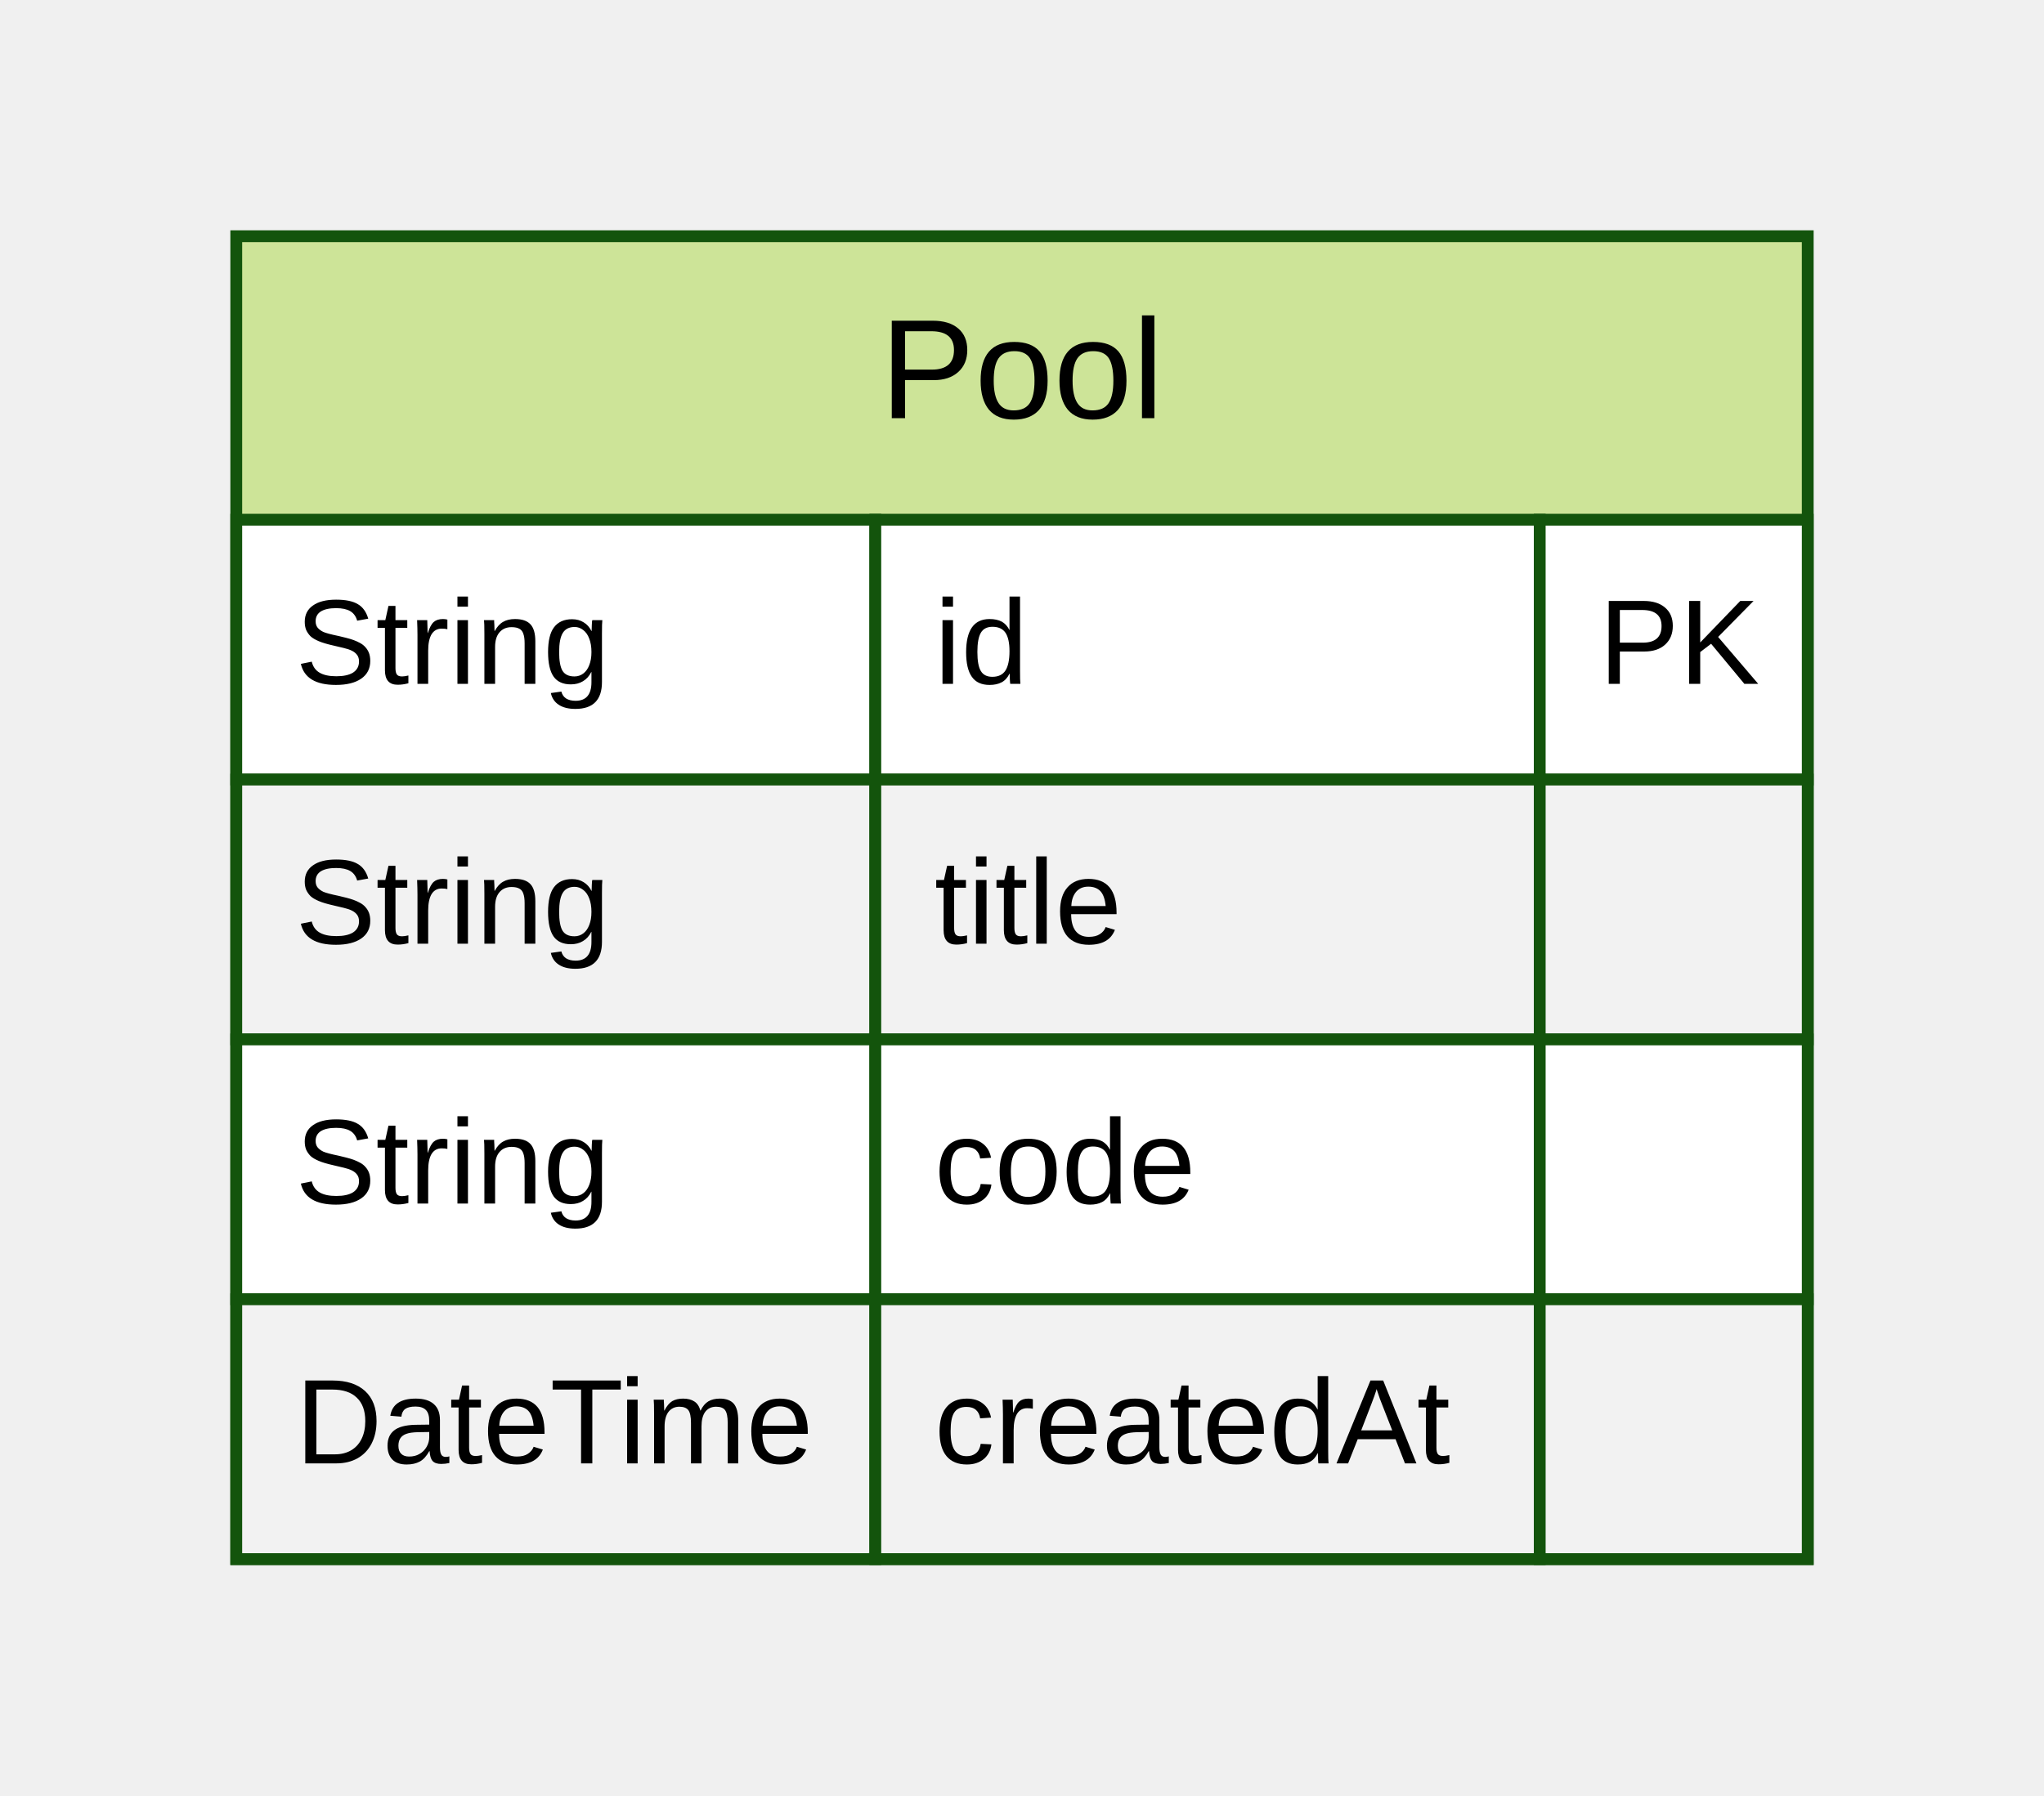
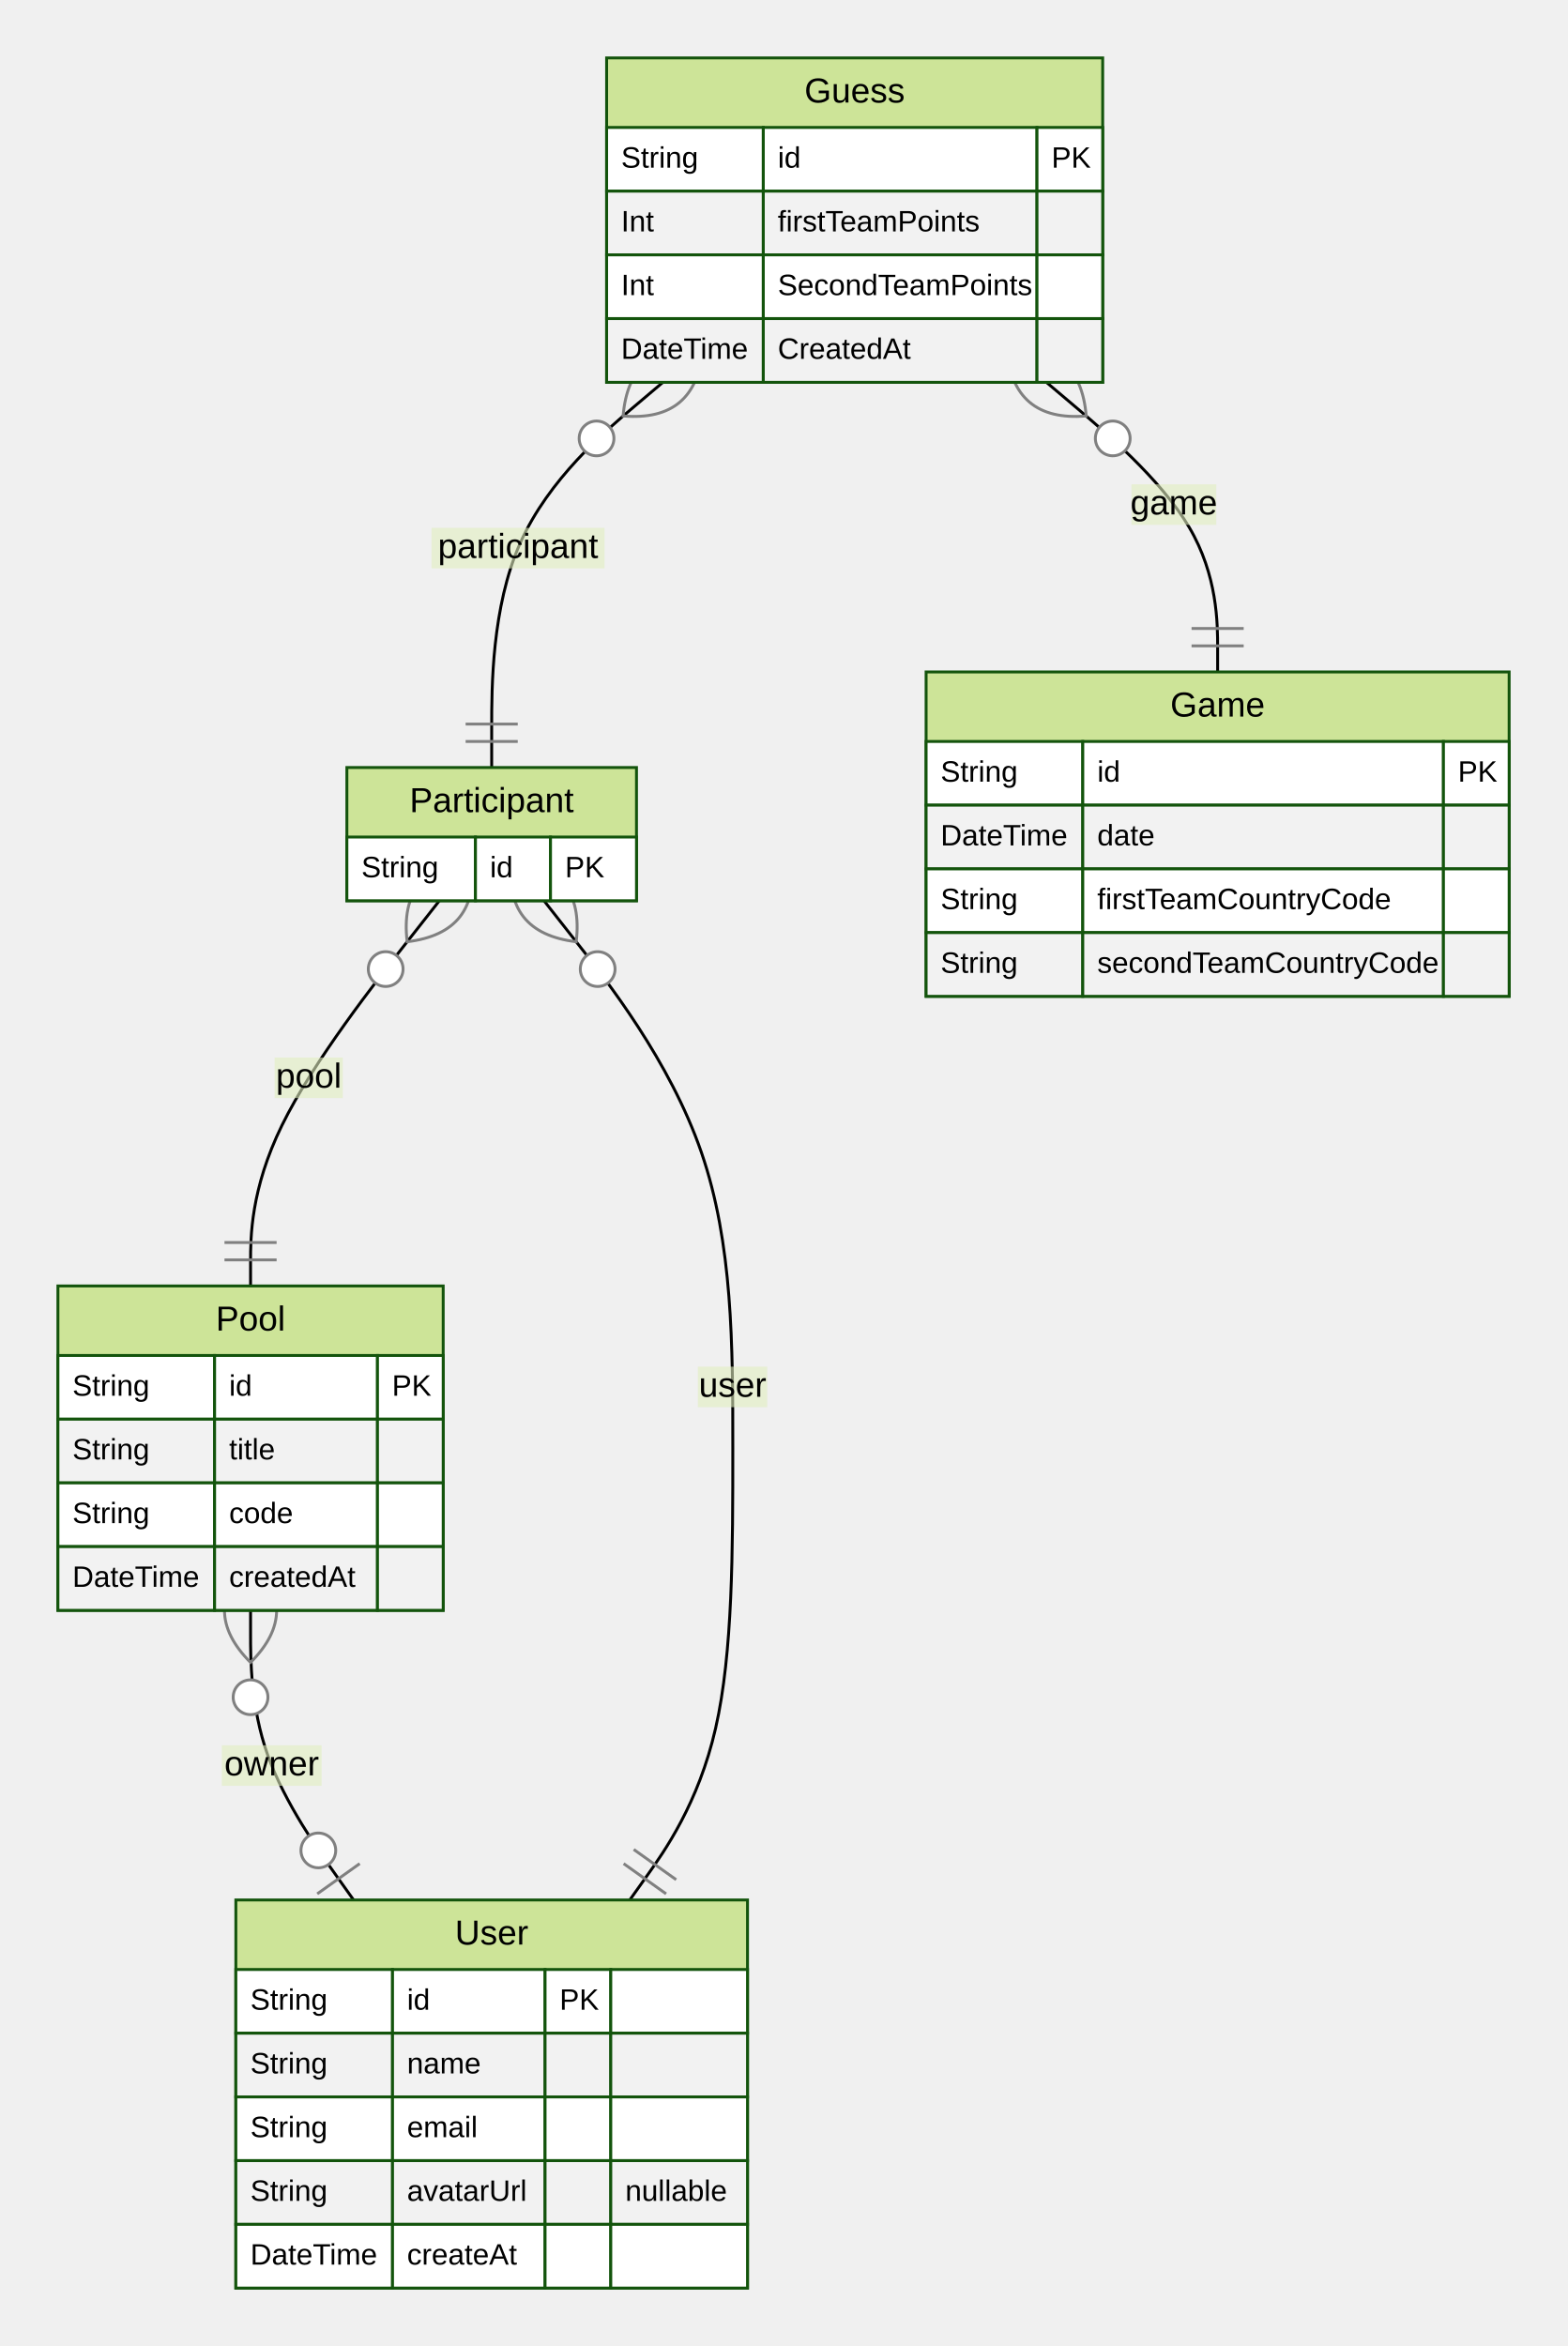
- <svg xmlns="http://www.w3.org/2000/svg" aria-labelledby="chart-title-mermaid-0 chart-desc-mermaid-0" role="img" viewBox="0 0 173.026 152" style="max-width: 173.026px; background-color: white;" width="100%" id="mermaid-0">
+ <svg xmlns="http://www.w3.org/2000/svg" aria-labelledby="chart-title-mermaid-0 chart-desc-mermaid-0" role="img" viewBox="0 0 541.082 810" style="max-width: 541.082px; background-color: white;" width="100%" id="mermaid-0">
  <style>#mermaid-0 {font-family:"trebuchet ms",verdana,arial,sans-serif;font-size:16px;fill:#000000;}#mermaid-0 .error-icon{fill:#552222;}#mermaid-0 .error-text{fill:#552222;stroke:#552222;}#mermaid-0 .edge-thickness-normal{stroke-width:2px;}#mermaid-0 .edge-thickness-thick{stroke-width:3.5px;}#mermaid-0 .edge-pattern-solid{stroke-dasharray:0;}#mermaid-0 .edge-pattern-dashed{stroke-dasharray:3;}#mermaid-0 .edge-pattern-dotted{stroke-dasharray:2;}#mermaid-0 .marker{fill:#000000;stroke:#000000;}#mermaid-0 .marker.cross{stroke:#000000;}#mermaid-0 svg{font-family:"trebuchet ms",verdana,arial,sans-serif;font-size:16px;}#mermaid-0 .entityBox{fill:#cde498;stroke:#13540c;}#mermaid-0 .attributeBoxOdd{fill:#ffffff;stroke:#13540c;}#mermaid-0 .attributeBoxEven{fill:#f2f2f2;stroke:#13540c;}#mermaid-0 .relationshipLabelBox{fill:hsl(78.158, 58.462%, 84.51%);opacity:0.7;background-color:hsl(78.158, 58.462%, 84.51%);}#mermaid-0 .relationshipLabelBox rect{opacity:0.5;}#mermaid-0 .relationshipLine{stroke:#000000;}#mermaid-0 :root{--mermaid-font-family:"trebuchet ms",verdana,arial,sans-serif;}</style>
  <g />
  <defs>
    <marker orient="auto" markerHeight="18" markerWidth="18" refY="9" refX="0" id="ONLY_ONE_START">
      <path d="M9,0 L9,18 M15,0 L15,18" fill="none" stroke="gray" />
    </marker>
  </defs>
  <defs>
    <marker orient="auto" markerHeight="18" markerWidth="18" refY="9" refX="18" id="ONLY_ONE_END">
      <path d="M3,0 L3,18 M9,0 L9,18" fill="none" stroke="gray" />
    </marker>
  </defs>
  <defs>
    <marker orient="auto" markerHeight="18" markerWidth="30" refY="9" refX="0" id="ZERO_OR_ONE_START">
      <circle r="6" cy="9" cx="21" fill="white" stroke="gray" />
      <path d="M9,0 L9,18" fill="none" stroke="gray" />
    </marker>
  </defs>
  <defs>
    <marker orient="auto" markerHeight="18" markerWidth="30" refY="9" refX="30" id="ZERO_OR_ONE_END">
      <circle r="6" cy="9" cx="9" fill="white" stroke="gray" />
      <path d="M21,0 L21,18" fill="none" stroke="gray" />
    </marker>
  </defs>
  <defs>
    <marker orient="auto" markerHeight="36" markerWidth="45" refY="18" refX="18" id="ONE_OR_MORE_START">
      <path d="M0,18 Q 18,0 36,18 Q 18,36 0,18 M42,9 L42,27" fill="none" stroke="gray" />
    </marker>
  </defs>
  <defs>
    <marker orient="auto" markerHeight="36" markerWidth="45" refY="18" refX="27" id="ONE_OR_MORE_END">
      <path d="M3,9 L3,27 M9,18 Q27,0 45,18 Q27,36 9,18" fill="none" stroke="gray" />
    </marker>
  </defs>
  <defs>
    <marker orient="auto" markerHeight="36" markerWidth="57" refY="18" refX="18" id="ZERO_OR_MORE_START">
      <circle r="6" cy="18" cx="48" fill="white" stroke="gray" />
      <path d="M0,18 Q18,0 36,18 Q18,36 0,18" fill="none" stroke="gray" />
    </marker>
  </defs>
  <defs>
    <marker orient="auto" markerHeight="36" markerWidth="57" refY="18" refX="39" id="ZERO_OR_MORE_END">
      <circle r="6" cy="18" cx="9" fill="white" stroke="gray" />
      <path d="M21,18 Q39,0 57,18 Q39,36 21,18" fill="none" stroke="gray" />
    </marker>
  </defs>
-   <g transform="translate(20,20 )" id="Pool">
+   <path marker-start="url(#ZERO_OR_MORE_START)" marker-end="url(#ZERO_OR_ONE_END)" fill="none" stroke="gray" d="M86.513,556L86.513,564.333C86.513,572.667,86.513,589.333,92.443,606C98.373,622.667,110.233,639.333,116.163,647.667L122.093,656" class="er relationshipLine" />
+   <path marker-start="url(#ZERO_OR_MORE_START)" marker-end="url(#ONLY_ONE_END)" fill="none" stroke="gray" d="M187.835,311L198.7,324.833C209.565,338.667,231.296,366.333,242.161,397.833C253.026,429.333,253.026,464.667,253.026,500C253.026,535.333,253.026,570.667,247.096,596.667C241.167,622.667,229.307,639.333,223.377,647.667L217.447,656" class="er relationshipLine" />
+   <path marker-start="url(#ZERO_OR_MORE_START)" marker-end="url(#ONLY_ONE_END)" fill="none" stroke="gray" d="M151.705,311L140.839,324.833C129.974,338.667,108.244,366.333,97.378,388.5C86.513,410.667,86.513,427.333,86.513,435.667L86.513,444" class="er relationshipLine" />
+   <path marker-start="url(#ZERO_OR_MORE_START)" marker-end="url(#ONLY_ONE_END)" fill="none" stroke="gray" d="M228.887,132L219.034,140.333C209.181,148.667,189.476,165.333,179.623,187.5C169.77,209.667,169.77,237.333,169.77,251.167L169.77,265" class="er relationshipLine" />
+   <path marker-start="url(#ZERO_OR_MORE_START)" marker-end="url(#ONLY_ONE_END)" fill="none" stroke="gray" d="M361.309,132L371.162,140.333C381.015,148.667,400.72,165.333,410.573,182C420.426,198.667,420.426,215.333,420.426,223.667L420.426,232" class="er relationshipLine" />
+   <g transform="translate(20,444 )" id="Pool">
    <rect height="112" width="133.026" y="0" x="0" stroke="gray" fill-opacity="100%" fill="honeydew" class="er entityBox" />
    <text transform="translate(66.51321,12)" style="font-family: &quot;trebuchet ms&quot;, verdana, arial, sans-serif;; font-size: 12px" text-anchor="middle" dominant-baseline="middle" y="0" x="0" id="entity-Pool" class="er entityLabel">Pool</text>
    <rect height="22" width="54.096" y="24" x="0" stroke="gray" fill-opacity="100%" fill="honeydew" class="er attributeBoxOdd" />
    <text transform="translate(5,35)" style="font-family: &quot;trebuchet ms&quot;, verdana, arial, sans-serif;; font-size: 10.2px" text-anchor="left" dominant-baseline="middle" y="0" x="0" id="entity-Pool-attr-1-type" class="er entityLabel">String</text>
    <rect height="22" width="56.243" y="24" x="54.096" stroke="gray" fill-opacity="100%" fill="honeydew" class="er attributeBoxOdd" />
    <text transform="translate(59.09555,35)" style="font-family: &quot;trebuchet ms&quot;, verdana, arial, sans-serif;; font-size: 10.2px" text-anchor="left" dominant-baseline="middle" y="0" x="0" id="entity-Pool-attr-1-name" class="er entityLabel">id</text>
    <rect height="22" width="22.688" y="24" x="110.339" stroke="gray" fill-opacity="100%" fill="honeydew" class="er attributeBoxOdd" />
    <text transform="translate(115.3387,35)" style="font-family: &quot;trebuchet ms&quot;, verdana, arial, sans-serif;; font-size: 10.2px" text-anchor="left" dominant-baseline="middle" y="0" x="0" id="entity-Pool-attr-1-key" class="er entityLabel">PK</text>
    <rect height="22" width="54.096" y="46" x="0" stroke="gray" fill-opacity="100%" fill="honeydew" class="er attributeBoxEven" />
    <text transform="translate(5,57)" style="font-family: &quot;trebuchet ms&quot;, verdana, arial, sans-serif;; font-size: 10.2px" text-anchor="left" dominant-baseline="middle" y="0" x="0" id="entity-Pool-attr-2-type" class="er entityLabel">String</text>
    <rect height="22" width="56.243" y="46" x="54.096" stroke="gray" fill-opacity="100%" fill="honeydew" class="er attributeBoxEven" />
    <text transform="translate(59.09555,57)" style="font-family: &quot;trebuchet ms&quot;, verdana, arial, sans-serif;; font-size: 10.2px" text-anchor="left" dominant-baseline="middle" y="0" x="0" id="entity-Pool-attr-2-name" class="er entityLabel">title</text>
    <rect height="22" width="22.688" y="46" x="110.339" stroke="gray" fill-opacity="100%" fill="honeydew" class="er attributeBoxEven" />
    <text transform="translate(115.3387,57)" style="font-family: &quot;trebuchet ms&quot;, verdana, arial, sans-serif;; font-size: 10.2px" text-anchor="left" dominant-baseline="middle" y="0" x="0" id="entity-Pool-attr-2-key" class="er entityLabel" />
    <rect height="22" width="54.096" y="68" x="0" stroke="gray" fill-opacity="100%" fill="honeydew" class="er attributeBoxOdd" />
    <text transform="translate(5,79)" style="font-family: &quot;trebuchet ms&quot;, verdana, arial, sans-serif;; font-size: 10.2px" text-anchor="left" dominant-baseline="middle" y="0" x="0" id="entity-Pool-attr-3-type" class="er entityLabel">String</text>
    <rect height="22" width="56.243" y="68" x="54.096" stroke="gray" fill-opacity="100%" fill="honeydew" class="er attributeBoxOdd" />
    <text transform="translate(59.09555,79)" style="font-family: &quot;trebuchet ms&quot;, verdana, arial, sans-serif;; font-size: 10.2px" text-anchor="left" dominant-baseline="middle" y="0" x="0" id="entity-Pool-attr-3-name" class="er entityLabel">code</text>
    <rect height="22" width="22.688" y="68" x="110.339" stroke="gray" fill-opacity="100%" fill="honeydew" class="er attributeBoxOdd" />
    <text transform="translate(115.3387,79)" style="font-family: &quot;trebuchet ms&quot;, verdana, arial, sans-serif;; font-size: 10.2px" text-anchor="left" dominant-baseline="middle" y="0" x="0" id="entity-Pool-attr-3-key" class="er entityLabel" />
    <rect height="22" width="54.096" y="90" x="0" stroke="gray" fill-opacity="100%" fill="honeydew" class="er attributeBoxEven" />
    <text transform="translate(5,101)" style="font-family: &quot;trebuchet ms&quot;, verdana, arial, sans-serif;; font-size: 10.2px" text-anchor="left" dominant-baseline="middle" y="0" x="0" id="entity-Pool-attr-4-type" class="er entityLabel">DateTime</text>
    <rect height="22" width="56.243" y="90" x="54.096" stroke="gray" fill-opacity="100%" fill="honeydew" class="er attributeBoxEven" />
    <text transform="translate(59.09555,101)" style="font-family: &quot;trebuchet ms&quot;, verdana, arial, sans-serif;; font-size: 10.2px" text-anchor="left" dominant-baseline="middle" y="0" x="0" id="entity-Pool-attr-4-name" class="er entityLabel">createdAt</text>
    <rect height="22" width="22.688" y="90" x="110.339" stroke="gray" fill-opacity="100%" fill="honeydew" class="er attributeBoxEven" />
    <text transform="translate(115.3387,101)" style="font-family: &quot;trebuchet ms&quot;, verdana, arial, sans-serif;; font-size: 10.2px" text-anchor="left" dominant-baseline="middle" y="0" x="0" id="entity-Pool-attr-4-key" class="er entityLabel" />
  </g>
+   <g transform="translate(119.7698,265 )" id="Participant">
+     <rect height="46" width="100" y="0" x="0" stroke="gray" fill-opacity="100%" fill="honeydew" class="er entityBox" />
+     <text transform="translate(50,12)" style="font-family: &quot;trebuchet ms&quot;, verdana, arial, sans-serif;; font-size: 12px" text-anchor="middle" dominant-baseline="middle" y="0" x="0" id="entity-Participant" class="er entityLabel">Participant</text>
+     <rect height="22" width="44.399" y="24" x="0" stroke="gray" fill-opacity="100%" fill="honeydew" class="er attributeBoxOdd" />
+     <text transform="translate(5,35)" style="font-family: &quot;trebuchet ms&quot;, verdana, arial, sans-serif;; font-size: 10.2px" text-anchor="left" dominant-baseline="middle" y="0" x="0" id="entity-Participant-attr-1-type" class="er entityLabel">String</text>
+     <rect height="22" width="25.911" y="24" x="44.399" stroke="gray" fill-opacity="100%" fill="honeydew" class="er attributeBoxOdd" />
+     <text transform="translate(49.39862,35)" style="font-family: &quot;trebuchet ms&quot;, verdana, arial, sans-serif;; font-size: 10.2px" text-anchor="left" dominant-baseline="middle" y="0" x="0" id="entity-Participant-attr-1-name" class="er entityLabel">id</text>
+     <rect height="22" width="29.69" y="24" x="70.31" stroke="gray" fill-opacity="100%" fill="honeydew" class="er attributeBoxOdd" />
+     <text transform="translate(75.30976,35)" style="font-family: &quot;trebuchet ms&quot;, verdana, arial, sans-serif;; font-size: 10.2px" text-anchor="left" dominant-baseline="middle" y="0" x="0" id="entity-Participant-attr-1-key" class="er entityLabel">PK</text>
+   </g>
+   <g transform="translate(81.436,656 )" id="User">
+     <rect height="134" width="176.668" y="0" x="0" stroke="gray" fill-opacity="100%" fill="honeydew" class="er entityBox" />
+     <text transform="translate(88.33382,12)" style="font-family: &quot;trebuchet ms&quot;, verdana, arial, sans-serif;; font-size: 12px" text-anchor="middle" dominant-baseline="middle" y="0" x="0" id="entity-User" class="er entityLabel">User</text>
+     <rect height="22" width="54.096" y="24" x="0" stroke="gray" fill-opacity="100%" fill="honeydew" class="er attributeBoxOdd" />
+     <text transform="translate(5,35)" style="font-family: &quot;trebuchet ms&quot;, verdana, arial, sans-serif;; font-size: 10.2px" text-anchor="left" dominant-baseline="middle" y="0" x="0" id="entity-User-attr-1-type" class="er entityLabel">String</text>
+     <rect height="22" width="52.672" y="24" x="54.096" stroke="gray" fill-opacity="100%" fill="honeydew" class="er attributeBoxOdd" />
+     <text transform="translate(59.09555,35)" style="font-family: &quot;trebuchet ms&quot;, verdana, arial, sans-serif;; font-size: 10.2px" text-anchor="left" dominant-baseline="middle" y="0" x="0" id="entity-User-attr-1-name" class="er entityLabel">id</text>
+     <rect height="22" width="22.688" y="24" x="106.767" stroke="gray" fill-opacity="100%" fill="honeydew" class="er attributeBoxOdd" />
+     <text transform="translate(111.7674,35)" style="font-family: &quot;trebuchet ms&quot;, verdana, arial, sans-serif;; font-size: 10.2px" text-anchor="left" dominant-baseline="middle" y="0" x="0" id="entity-User-attr-1-key" class="er entityLabel">PK</text>
+     <rect height="22" width="47.213" y="24" x="129.455" stroke="gray" fill-opacity="100%" fill="honeydew" class="er attributeBoxOdd" />
+     <text transform="translate(134.4551,35)" style="font-family: &quot;trebuchet ms&quot;, verdana, arial, sans-serif;; font-size: 10.2px" text-anchor="left" dominant-baseline="middle" y="0" x="0" id="entity-User-attr-1-comment" class="er entityLabel" />
+     <rect height="22" width="54.096" y="46" x="0" stroke="gray" fill-opacity="100%" fill="honeydew" class="er attributeBoxEven" />
+     <text transform="translate(5,57)" style="font-family: &quot;trebuchet ms&quot;, verdana, arial, sans-serif;; font-size: 10.2px" text-anchor="left" dominant-baseline="middle" y="0" x="0" id="entity-User-attr-2-type" class="er entityLabel">String</text>
+     <rect height="22" width="52.672" y="46" x="54.096" stroke="gray" fill-opacity="100%" fill="honeydew" class="er attributeBoxEven" />
+     <text transform="translate(59.09555,57)" style="font-family: &quot;trebuchet ms&quot;, verdana, arial, sans-serif;; font-size: 10.2px" text-anchor="left" dominant-baseline="middle" y="0" x="0" id="entity-User-attr-2-name" class="er entityLabel">name</text>
+     <rect height="22" width="22.688" y="46" x="106.767" stroke="gray" fill-opacity="100%" fill="honeydew" class="er attributeBoxEven" />
+     <text transform="translate(111.7674,57)" style="font-family: &quot;trebuchet ms&quot;, verdana, arial, sans-serif;; font-size: 10.2px" text-anchor="left" dominant-baseline="middle" y="0" x="0" id="entity-User-attr-2-key" class="er entityLabel" />
+     <rect height="22" width="47.213" y="46" x="129.455" stroke="gray" fill-opacity="100%" fill="honeydew" class="er attributeBoxEven" />
+     <text transform="translate(134.4551,57)" style="font-family: &quot;trebuchet ms&quot;, verdana, arial, sans-serif;; font-size: 10.2px" text-anchor="left" dominant-baseline="middle" y="0" x="0" id="entity-User-attr-2-comment" class="er entityLabel" />
+     <rect height="22" width="54.096" y="68" x="0" stroke="gray" fill-opacity="100%" fill="honeydew" class="er attributeBoxOdd" />
+     <text transform="translate(5,79)" style="font-family: &quot;trebuchet ms&quot;, verdana, arial, sans-serif;; font-size: 10.2px" text-anchor="left" dominant-baseline="middle" y="0" x="0" id="entity-User-attr-3-type" class="er entityLabel">String</text>
+     <rect height="22" width="52.672" y="68" x="54.096" stroke="gray" fill-opacity="100%" fill="honeydew" class="er attributeBoxOdd" />
+     <text transform="translate(59.09555,79)" style="font-family: &quot;trebuchet ms&quot;, verdana, arial, sans-serif;; font-size: 10.2px" text-anchor="left" dominant-baseline="middle" y="0" x="0" id="entity-User-attr-3-name" class="er entityLabel">email</text>
+     <rect height="22" width="22.688" y="68" x="106.767" stroke="gray" fill-opacity="100%" fill="honeydew" class="er attributeBoxOdd" />
+     <text transform="translate(111.7674,79)" style="font-family: &quot;trebuchet ms&quot;, verdana, arial, sans-serif;; font-size: 10.2px" text-anchor="left" dominant-baseline="middle" y="0" x="0" id="entity-User-attr-3-key" class="er entityLabel" />
+     <rect height="22" width="47.213" y="68" x="129.455" stroke="gray" fill-opacity="100%" fill="honeydew" class="er attributeBoxOdd" />
+     <text transform="translate(134.4551,79)" style="font-family: &quot;trebuchet ms&quot;, verdana, arial, sans-serif;; font-size: 10.2px" text-anchor="left" dominant-baseline="middle" y="0" x="0" id="entity-User-attr-3-comment" class="er entityLabel" />
+     <rect height="22" width="54.096" y="90" x="0" stroke="gray" fill-opacity="100%" fill="honeydew" class="er attributeBoxEven" />
+     <text transform="translate(5,101)" style="font-family: &quot;trebuchet ms&quot;, verdana, arial, sans-serif;; font-size: 10.2px" text-anchor="left" dominant-baseline="middle" y="0" x="0" id="entity-User-attr-4-type" class="er entityLabel">String</text>
+     <rect height="22" width="52.672" y="90" x="54.096" stroke="gray" fill-opacity="100%" fill="honeydew" class="er attributeBoxEven" />
+     <text transform="translate(59.09555,101)" style="font-family: &quot;trebuchet ms&quot;, verdana, arial, sans-serif;; font-size: 10.2px" text-anchor="left" dominant-baseline="middle" y="0" x="0" id="entity-User-attr-4-name" class="er entityLabel">avatarUrl</text>
+     <rect height="22" width="22.688" y="90" x="106.767" stroke="gray" fill-opacity="100%" fill="honeydew" class="er attributeBoxEven" />
+     <text transform="translate(111.7674,101)" style="font-family: &quot;trebuchet ms&quot;, verdana, arial, sans-serif;; font-size: 10.2px" text-anchor="left" dominant-baseline="middle" y="0" x="0" id="entity-User-attr-4-key" class="er entityLabel" />
+     <rect height="22" width="47.213" y="90" x="129.455" stroke="gray" fill-opacity="100%" fill="honeydew" class="er attributeBoxEven" />
+     <text transform="translate(134.4551,101)" style="font-family: &quot;trebuchet ms&quot;, verdana, arial, sans-serif;; font-size: 10.2px" text-anchor="left" dominant-baseline="middle" y="0" x="0" id="entity-User-attr-4-comment" class="er entityLabel">nullable</text>
+     <rect height="22" width="54.096" y="112" x="0" stroke="gray" fill-opacity="100%" fill="honeydew" class="er attributeBoxOdd" />
+     <text transform="translate(5,123)" style="font-family: &quot;trebuchet ms&quot;, verdana, arial, sans-serif;; font-size: 10.2px" text-anchor="left" dominant-baseline="middle" y="0" x="0" id="entity-User-attr-5-type" class="er entityLabel">DateTime</text>
+     <rect height="22" width="52.672" y="112" x="54.096" stroke="gray" fill-opacity="100%" fill="honeydew" class="er attributeBoxOdd" />
+     <text transform="translate(59.09555,123)" style="font-family: &quot;trebuchet ms&quot;, verdana, arial, sans-serif;; font-size: 10.2px" text-anchor="left" dominant-baseline="middle" y="0" x="0" id="entity-User-attr-5-name" class="er entityLabel">createAt</text>
+     <rect height="22" width="22.688" y="112" x="106.767" stroke="gray" fill-opacity="100%" fill="honeydew" class="er attributeBoxOdd" />
+     <text transform="translate(111.7674,123)" style="font-family: &quot;trebuchet ms&quot;, verdana, arial, sans-serif;; font-size: 10.2px" text-anchor="left" dominant-baseline="middle" y="0" x="0" id="entity-User-attr-5-key" class="er entityLabel" />
+     <rect height="22" width="47.213" y="112" x="129.455" stroke="gray" fill-opacity="100%" fill="honeydew" class="er attributeBoxOdd" />
+     <text transform="translate(134.4551,123)" style="font-family: &quot;trebuchet ms&quot;, verdana, arial, sans-serif;; font-size: 10.2px" text-anchor="left" dominant-baseline="middle" y="0" x="0" id="entity-User-attr-5-comment" class="er entityLabel" />
+   </g>
+   <g transform="translate(319.7698,232 )" id="Game">
+     <rect height="112" width="201.312" y="0" x="0" stroke="gray" fill-opacity="100%" fill="honeydew" class="er entityBox" />
+     <text transform="translate(100.6562,12)" style="font-family: &quot;trebuchet ms&quot;, verdana, arial, sans-serif;; font-size: 12px" text-anchor="middle" dominant-baseline="middle" y="0" x="0" id="entity-Game" class="er entityLabel">Game</text>
+     <rect height="22" width="54.096" y="24" x="0" stroke="gray" fill-opacity="100%" fill="honeydew" class="er attributeBoxOdd" />
+     <text transform="translate(5,35)" style="font-family: &quot;trebuchet ms&quot;, verdana, arial, sans-serif;; font-size: 10.2px" text-anchor="left" dominant-baseline="middle" y="0" x="0" id="entity-Game-attr-1-type" class="er entityLabel">String</text>
+     <rect height="22" width="124.529" y="24" x="54.096" stroke="gray" fill-opacity="100%" fill="honeydew" class="er attributeBoxOdd" />
+     <text transform="translate(59.09555,35)" style="font-family: &quot;trebuchet ms&quot;, verdana, arial, sans-serif;; font-size: 10.2px" text-anchor="left" dominant-baseline="middle" y="0" x="0" id="entity-Game-attr-1-name" class="er entityLabel">id</text>
+     <rect height="22" width="22.688" y="24" x="178.625" stroke="gray" fill-opacity="100%" fill="honeydew" class="er attributeBoxOdd" />
+     <text transform="translate(183.6248,35)" style="font-family: &quot;trebuchet ms&quot;, verdana, arial, sans-serif;; font-size: 10.2px" text-anchor="left" dominant-baseline="middle" y="0" x="0" id="entity-Game-attr-1-key" class="er entityLabel">PK</text>
+     <rect height="22" width="54.096" y="46" x="0" stroke="gray" fill-opacity="100%" fill="honeydew" class="er attributeBoxEven" />
+     <text transform="translate(5,57)" style="font-family: &quot;trebuchet ms&quot;, verdana, arial, sans-serif;; font-size: 10.2px" text-anchor="left" dominant-baseline="middle" y="0" x="0" id="entity-Game-attr-2-type" class="er entityLabel">DateTime</text>
+     <rect height="22" width="124.529" y="46" x="54.096" stroke="gray" fill-opacity="100%" fill="honeydew" class="er attributeBoxEven" />
+     <text transform="translate(59.09555,57)" style="font-family: &quot;trebuchet ms&quot;, verdana, arial, sans-serif;; font-size: 10.2px" text-anchor="left" dominant-baseline="middle" y="0" x="0" id="entity-Game-attr-2-name" class="er entityLabel">date</text>
+     <rect height="22" width="22.688" y="46" x="178.625" stroke="gray" fill-opacity="100%" fill="honeydew" class="er attributeBoxEven" />
+     <text transform="translate(183.6248,57)" style="font-family: &quot;trebuchet ms&quot;, verdana, arial, sans-serif;; font-size: 10.2px" text-anchor="left" dominant-baseline="middle" y="0" x="0" id="entity-Game-attr-2-key" class="er entityLabel" />
+     <rect height="22" width="54.096" y="68" x="0" stroke="gray" fill-opacity="100%" fill="honeydew" class="er attributeBoxOdd" />
+     <text transform="translate(5,79)" style="font-family: &quot;trebuchet ms&quot;, verdana, arial, sans-serif;; font-size: 10.2px" text-anchor="left" dominant-baseline="middle" y="0" x="0" id="entity-Game-attr-3-type" class="er entityLabel">String</text>
+     <rect height="22" width="124.529" y="68" x="54.096" stroke="gray" fill-opacity="100%" fill="honeydew" class="er attributeBoxOdd" />
+     <text transform="translate(59.09555,79)" style="font-family: &quot;trebuchet ms&quot;, verdana, arial, sans-serif;; font-size: 10.2px" text-anchor="left" dominant-baseline="middle" y="0" x="0" id="entity-Game-attr-3-name" class="er entityLabel">firstTeamCountryCode</text>
+     <rect height="22" width="22.688" y="68" x="178.625" stroke="gray" fill-opacity="100%" fill="honeydew" class="er attributeBoxOdd" />
+     <text transform="translate(183.6248,79)" style="font-family: &quot;trebuchet ms&quot;, verdana, arial, sans-serif;; font-size: 10.2px" text-anchor="left" dominant-baseline="middle" y="0" x="0" id="entity-Game-attr-3-key" class="er entityLabel" />
+     <rect height="22" width="54.096" y="90" x="0" stroke="gray" fill-opacity="100%" fill="honeydew" class="er attributeBoxEven" />
+     <text transform="translate(5,101)" style="font-family: &quot;trebuchet ms&quot;, verdana, arial, sans-serif;; font-size: 10.2px" text-anchor="left" dominant-baseline="middle" y="0" x="0" id="entity-Game-attr-4-type" class="er entityLabel">String</text>
+     <rect height="22" width="124.529" y="90" x="54.096" stroke="gray" fill-opacity="100%" fill="honeydew" class="er attributeBoxEven" />
+     <text transform="translate(59.09555,101)" style="font-family: &quot;trebuchet ms&quot;, verdana, arial, sans-serif;; font-size: 10.2px" text-anchor="left" dominant-baseline="middle" y="0" x="0" id="entity-Game-attr-4-name" class="er entityLabel">secondTeamCountryCode</text>
+     <rect height="22" width="22.688" y="90" x="178.625" stroke="gray" fill-opacity="100%" fill="honeydew" class="er attributeBoxEven" />
+     <text transform="translate(183.6248,101)" style="font-family: &quot;trebuchet ms&quot;, verdana, arial, sans-serif;; font-size: 10.2px" text-anchor="left" dominant-baseline="middle" y="0" x="0" id="entity-Game-attr-4-key" class="er entityLabel" />
+   </g>
+   <g transform="translate(209.4573,20 )" id="Guess">
+     <rect height="112" width="171.281" y="0" x="0" stroke="gray" fill-opacity="100%" fill="honeydew" class="er entityBox" />
+     <text transform="translate(85.64068,12)" style="font-family: &quot;trebuchet ms&quot;, verdana, arial, sans-serif;; font-size: 12px" text-anchor="middle" dominant-baseline="middle" y="0" x="0" id="entity-Guess" class="er entityLabel">Guess</text>
+     <rect height="22" width="54.096" y="24" x="0" stroke="gray" fill-opacity="100%" fill="honeydew" class="er attributeBoxOdd" />
+     <text transform="translate(5,35)" style="font-family: &quot;trebuchet ms&quot;, verdana, arial, sans-serif;; font-size: 10.2px" text-anchor="left" dominant-baseline="middle" y="0" x="0" id="entity-Guess-attr-1-type" class="er entityLabel">String</text>
+     <rect height="22" width="94.498" y="24" x="54.096" stroke="gray" fill-opacity="100%" fill="honeydew" class="er attributeBoxOdd" />
+     <text transform="translate(59.09555,35)" style="font-family: &quot;trebuchet ms&quot;, verdana, arial, sans-serif;; font-size: 10.2px" text-anchor="left" dominant-baseline="middle" y="0" x="0" id="entity-Guess-attr-1-name" class="er entityLabel">id</text>
+     <rect height="22" width="22.688" y="24" x="148.594" stroke="gray" fill-opacity="100%" fill="honeydew" class="er attributeBoxOdd" />
+     <text transform="translate(153.5937,35)" style="font-family: &quot;trebuchet ms&quot;, verdana, arial, sans-serif;; font-size: 10.2px" text-anchor="left" dominant-baseline="middle" y="0" x="0" id="entity-Guess-attr-1-key" class="er entityLabel">PK</text>
+     <rect height="22" width="54.096" y="46" x="0" stroke="gray" fill-opacity="100%" fill="honeydew" class="er attributeBoxEven" />
+     <text transform="translate(5,57)" style="font-family: &quot;trebuchet ms&quot;, verdana, arial, sans-serif;; font-size: 10.2px" text-anchor="left" dominant-baseline="middle" y="0" x="0" id="entity-Guess-attr-2-type" class="er entityLabel">Int</text>
+     <rect height="22" width="94.498" y="46" x="54.096" stroke="gray" fill-opacity="100%" fill="honeydew" class="er attributeBoxEven" />
+     <text transform="translate(59.09555,57)" style="font-family: &quot;trebuchet ms&quot;, verdana, arial, sans-serif;; font-size: 10.2px" text-anchor="left" dominant-baseline="middle" y="0" x="0" id="entity-Guess-attr-2-name" class="er entityLabel">firstTeamPoints</text>
+     <rect height="22" width="22.688" y="46" x="148.594" stroke="gray" fill-opacity="100%" fill="honeydew" class="er attributeBoxEven" />
+     <text transform="translate(153.5937,57)" style="font-family: &quot;trebuchet ms&quot;, verdana, arial, sans-serif;; font-size: 10.2px" text-anchor="left" dominant-baseline="middle" y="0" x="0" id="entity-Guess-attr-2-key" class="er entityLabel" />
+     <rect height="22" width="54.096" y="68" x="0" stroke="gray" fill-opacity="100%" fill="honeydew" class="er attributeBoxOdd" />
+     <text transform="translate(5,79)" style="font-family: &quot;trebuchet ms&quot;, verdana, arial, sans-serif;; font-size: 10.2px" text-anchor="left" dominant-baseline="middle" y="0" x="0" id="entity-Guess-attr-3-type" class="er entityLabel">Int</text>
+     <rect height="22" width="94.498" y="68" x="54.096" stroke="gray" fill-opacity="100%" fill="honeydew" class="er attributeBoxOdd" />
+     <text transform="translate(59.09555,79)" style="font-family: &quot;trebuchet ms&quot;, verdana, arial, sans-serif;; font-size: 10.2px" text-anchor="left" dominant-baseline="middle" y="0" x="0" id="entity-Guess-attr-3-name" class="er entityLabel">SecondTeamPoints</text>
+     <rect height="22" width="22.688" y="68" x="148.594" stroke="gray" fill-opacity="100%" fill="honeydew" class="er attributeBoxOdd" />
+     <text transform="translate(153.5937,79)" style="font-family: &quot;trebuchet ms&quot;, verdana, arial, sans-serif;; font-size: 10.2px" text-anchor="left" dominant-baseline="middle" y="0" x="0" id="entity-Guess-attr-3-key" class="er entityLabel" />
+     <rect height="22" width="54.096" y="90" x="0" stroke="gray" fill-opacity="100%" fill="honeydew" class="er attributeBoxEven" />
+     <text transform="translate(5,101)" style="font-family: &quot;trebuchet ms&quot;, verdana, arial, sans-serif;; font-size: 10.2px" text-anchor="left" dominant-baseline="middle" y="0" x="0" id="entity-Guess-attr-4-type" class="er entityLabel">DateTime</text>
+     <rect height="22" width="94.498" y="90" x="54.096" stroke="gray" fill-opacity="100%" fill="honeydew" class="er attributeBoxEven" />
+     <text transform="translate(59.09555,101)" style="font-family: &quot;trebuchet ms&quot;, verdana, arial, sans-serif;; font-size: 10.2px" text-anchor="left" dominant-baseline="middle" y="0" x="0" id="entity-Guess-attr-4-name" class="er entityLabel">CreatedAt</text>
+     <rect height="22" width="22.688" y="90" x="148.594" stroke="gray" fill-opacity="100%" fill="honeydew" class="er attributeBoxEven" />
+     <text transform="translate(153.5937,101)" style="font-family: &quot;trebuchet ms&quot;, verdana, arial, sans-serif;; font-size: 10.2px" text-anchor="left" dominant-baseline="middle" y="0" x="0" id="entity-Guess-attr-4-key" class="er entityLabel" />
+   </g>
+   <rect fill-opacity="85%" fill="white" height="14" width="34.471" y="602.592" x="76.574" class="er relationshipLabelBox" />
+   <text style="font-family: &quot;trebuchet ms&quot;, verdana, arial, sans-serif;; font-size: 12px" dominant-baseline="middle" text-anchor="middle" y="609.592" x="93.81" id="rel1" class="er relationshipLabel">owner</text>
+   <rect fill-opacity="85%" fill="white" height="14" width="23.959" y="471.862" x="240.96" class="er relationshipLabelBox" />
+   <text style="font-family: &quot;trebuchet ms&quot;, verdana, arial, sans-serif;; font-size: 12px" dominant-baseline="middle" text-anchor="middle" y="478.862" x="252.94" id="rel2" class="er relationshipLabel">user</text>
+   <rect fill-opacity="85%" fill="white" height="14" width="23.564" y="365.133" x="94.824" class="er relationshipLabelBox" />
+   <text style="font-family: &quot;trebuchet ms&quot;, verdana, arial, sans-serif;; font-size: 12px" dominant-baseline="middle" text-anchor="middle" y="372.133" x="106.606" id="rel3" class="er relationshipLabel">pool</text>
+   <rect fill-opacity="85%" fill="white" height="14" width="59.744" y="182.256" x="148.995" class="er relationshipLabelBox" />
+   <text style="font-family: &quot;trebuchet ms&quot;, verdana, arial, sans-serif;; font-size: 12px" dominant-baseline="middle" text-anchor="middle" y="189.256" x="178.867" id="rel4" class="er relationshipLabel">participant</text>
+   <rect fill-opacity="85%" fill="white" height="14" width="29.289" y="167.222" x="390.665" class="er relationshipLabelBox" />
+   <text style="font-family: &quot;trebuchet ms&quot;, verdana, arial, sans-serif;; font-size: 12px" dominant-baseline="middle" text-anchor="middle" y="174.222" x="405.31" id="rel5" class="er relationshipLabel">game</text>
</svg>
